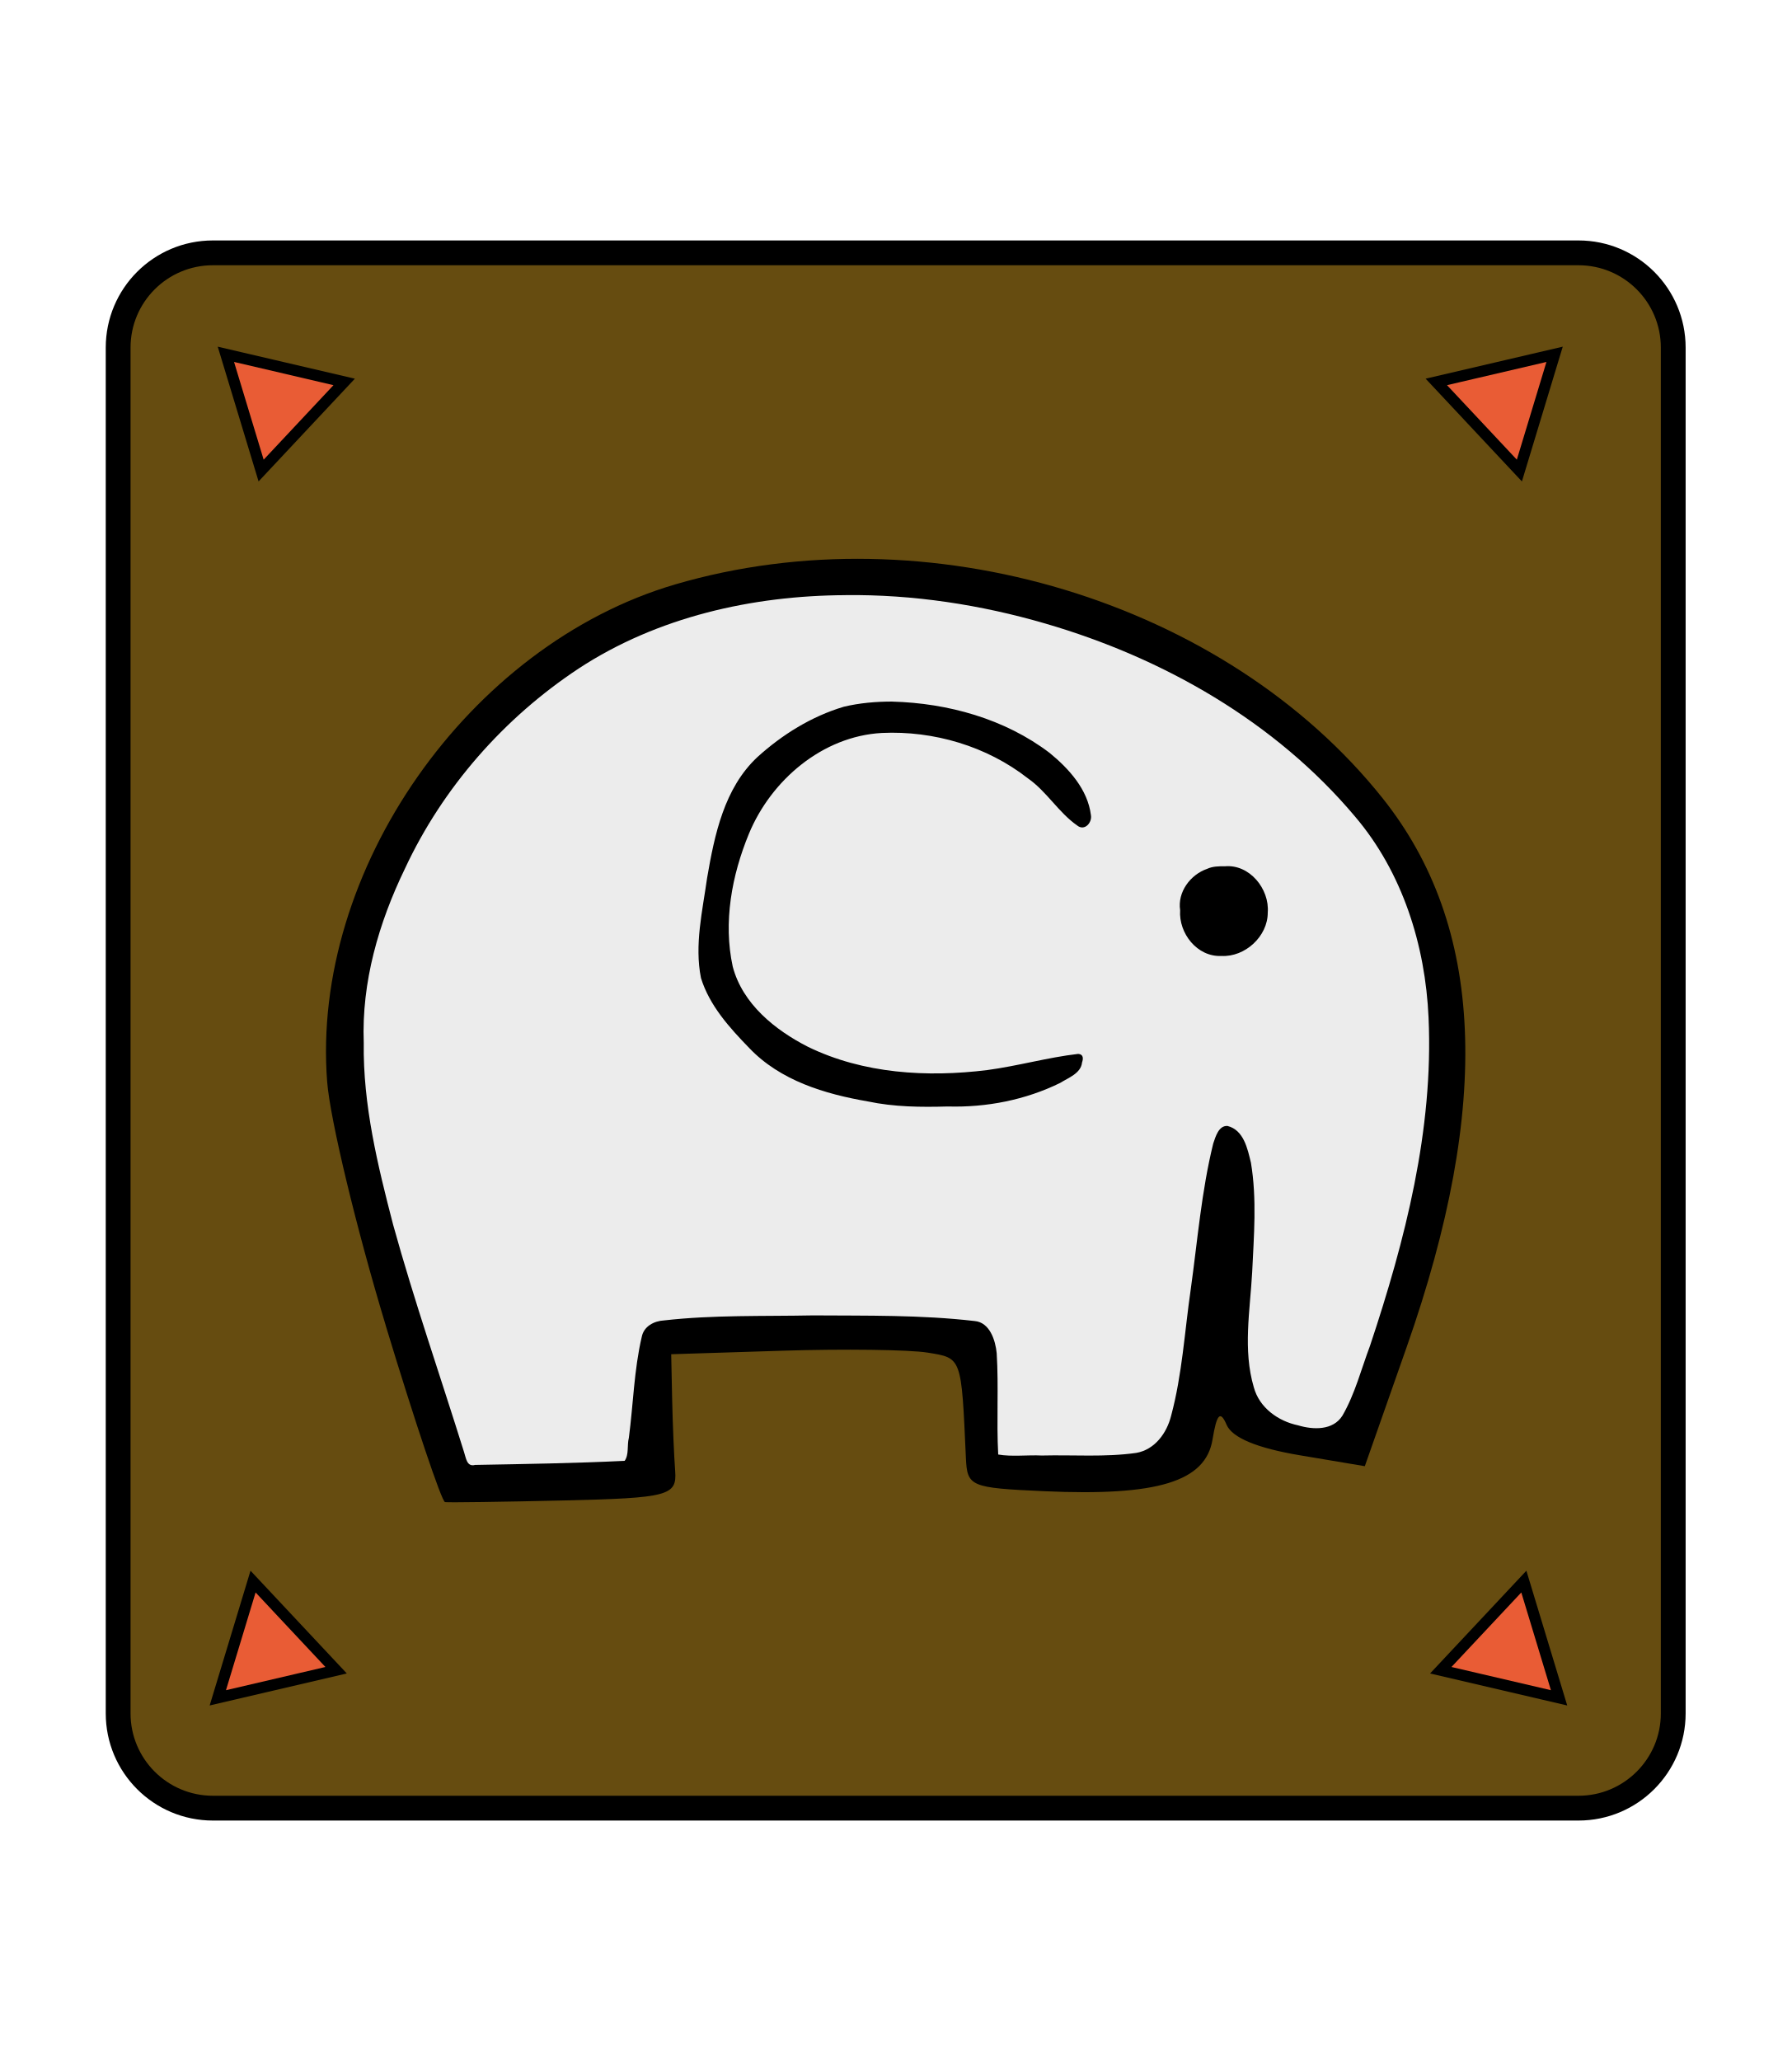
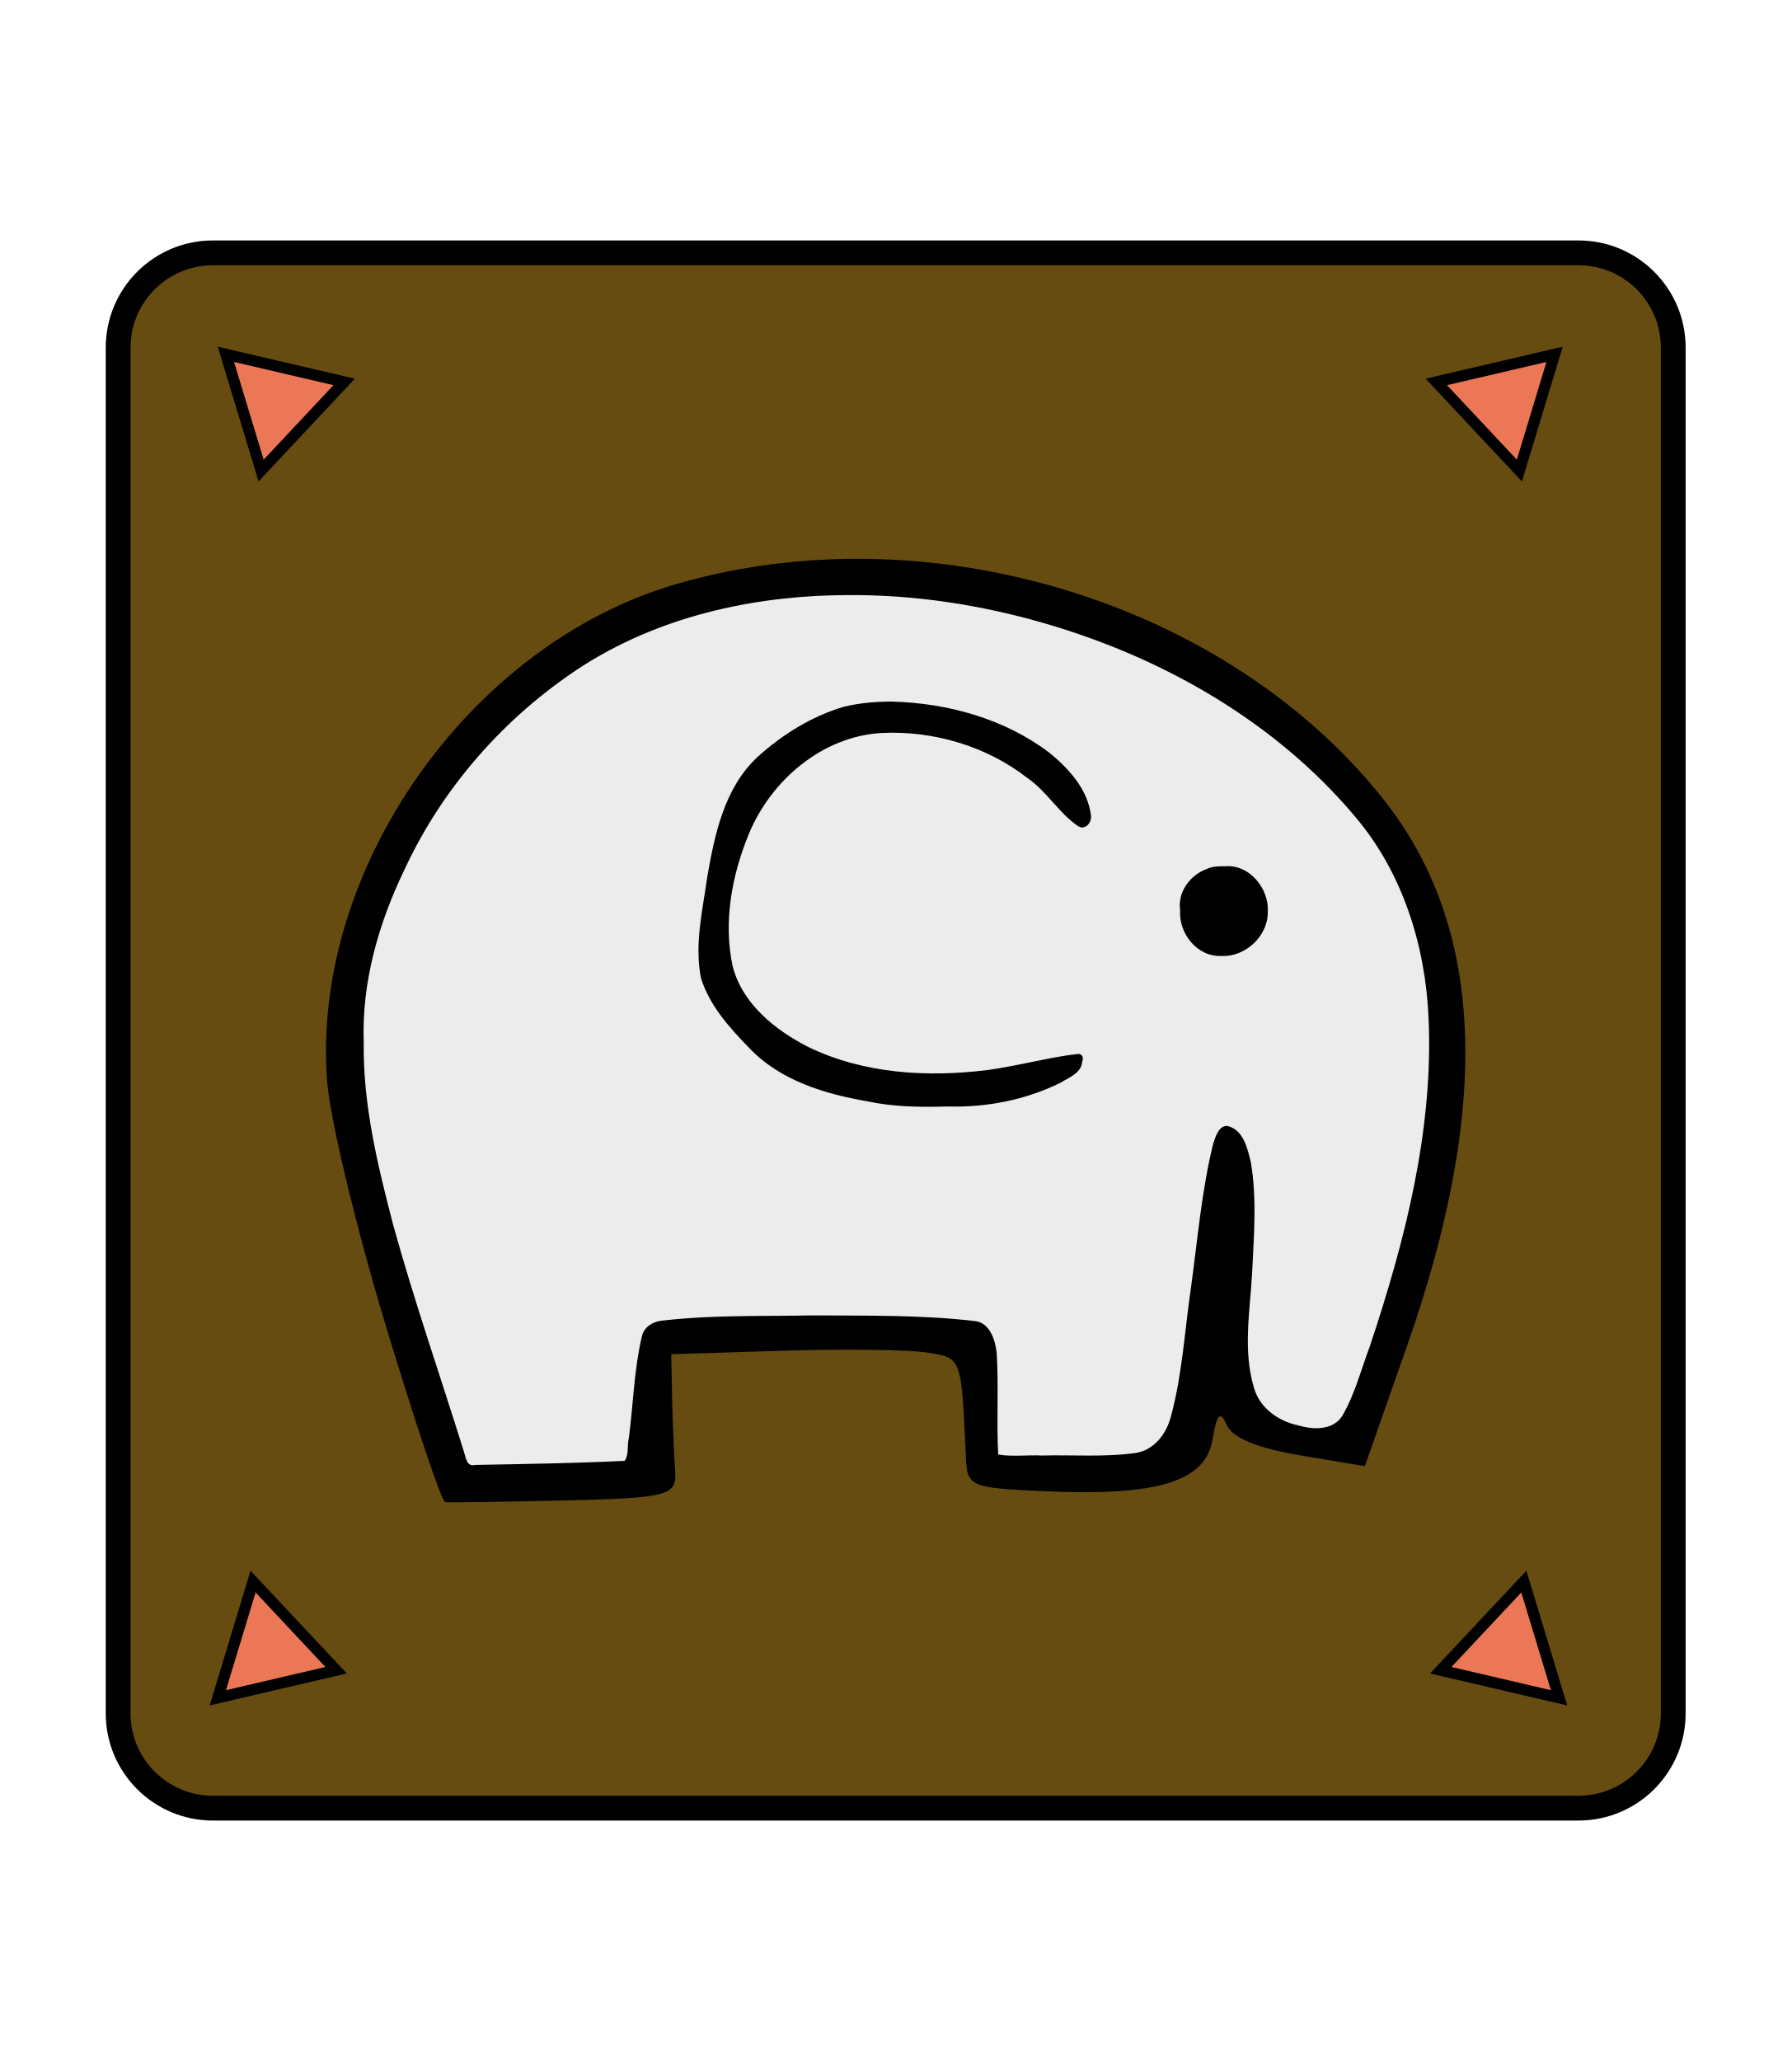
<svg xmlns="http://www.w3.org/2000/svg" id="svg4905" version="1.1" height="60" width="52.157">
  <defs id="defs4909" />
  <filter id="drop-shadow">
    <feGaussianBlur id="feGaussianBlur4880" stdDeviation="2" result="blur" in="SourceAlpha" />
    <feOffset id="feOffset4882" dy="2" dx="2" result="offsetBlur" />
    <feBlend id="feBlend4884" mode="normal" in2="offsetBlur" in="SourceGraphic" />
  </filter>
  <rect ry="2.759" y="7.361" x="3.44" height="45.278" width="45.278" id="rect5497-7" style="opacity:1;fill:#664c10;fill-opacity:1;stroke:#000000;stroke-width:0.722;stroke-linecap:square;stroke-linejoin:miter;stroke-miterlimit:4;stroke-dasharray:none;stroke-opacity:1;paint-order:fill markers stroke" />
-   <path transform="matrix(0.9496239,-0.8901212,0.8901212,0.9496239,-168.7217,-268.8962)" d="m -29.108,270.302 0,-2.717 2.353,1.359 z" id="path10754-6" style="display:inline;opacity:1;fill:#e95c35;fill-opacity:1;stroke:#000000;stroke-width:0.25;stroke-linecap:square;stroke-linejoin:miter;stroke-miterlimit:4;stroke-dasharray:none;stroke-opacity:1;paint-order:fill markers stroke" />
+   <path transform="matrix(0.9496239,-0.8901212,0.8901212,0.9496239,-168.7217,-268.8962)" d="m -29.108,270.302 0,-2.717 2.353,1.359 z" id="path10754-6" style="display:inline;opacity:1;fill:#ec7756;fill-opacity:1;stroke:#000000;stroke-width:0.25;stroke-linecap:square;stroke-linejoin:miter;stroke-miterlimit:4;stroke-dasharray:none;stroke-opacity:1;paint-order:fill markers stroke" />
  <g transform="matrix(1.024007,0,0,1.024007,108.4039,-257.852)" id="g11547">
    <path style="fill:#000000;stroke-width:0.353" d="m -94.896,289.484 c -0.833,-2.749 -1.582,-5.863 -1.664,-6.921 -0.467,-5.999 4.024,-12.418 9.893,-14.141 7.156,-2.1 15.649,0.467 20.12,6.082 2.889,3.628 3.11,8.688 0.68,15.603 l -1.189,3.383 -1.845,-0.31 c -1.221,-0.205 -1.926,-0.499 -2.085,-0.867 -0.179,-0.417 -0.28,-0.312 -0.4,0.418 -0.197,1.198 -1.56,1.616 -4.791,1.47 -2.101,-0.095 -2.185,-0.131 -2.222,-0.952 -0.129,-2.876 -0.112,-2.83 -1.09,-2.988 -0.523,-0.084 -2.377,-0.109 -4.12,-0.054 l -3.169,0.1 0.027,1.278 c 0.015,0.703 0.054,1.621 0.086,2.041 0.054,0.703 -0.195,0.769 -3.156,0.838 -1.768,0.041 -3.293,0.062 -3.388,0.047 -0.095,-0.015 -0.855,-2.276 -1.688,-5.025 z m 6.999,1.842 c 0.188,-1.895 0.24,-1.989 1.159,-2.07 2.214,-0.196 8.285,-0.131 8.801,0.094 0.383,0.167 0.546,0.796 0.52,2.006 l -0.037,1.763 1.658,0.02 c 3.34,0.04 3.126,0.318 3.761,-4.876 0.481,-3.931 0.636,-4.573 1.087,-4.501 0.753,0.12 0.99,1.722 0.698,4.728 -0.271,2.794 0.075,3.611 1.639,3.86 0.568,0.09 0.87,-0.125 1.122,-0.804 2.91,-7.805 2.959,-13.067 0.153,-16.449 -4.717,-5.686 -14.352,-8.015 -20.693,-5.003 -2.493,1.184 -4.713,3.37 -6.035,5.941 -1.961,3.813 -1.918,6.539 0.206,13.171 l 1.348,4.209 2.208,-0.052 2.208,-0.052 z m 4.059,-9.048 c -0.534,-0.347 -1.296,-1.118 -1.692,-1.713 -0.633,-0.95 -0.671,-1.395 -0.314,-3.641 0.436,-2.74 1.052,-3.679 3.134,-4.772 2.097,-1.101 6.211,-0.096 7.525,1.839 0.827,1.218 0.257,1.971 -0.628,0.831 -0.844,-1.087 -2.192,-1.829 -3.764,-2.073 -1.7,-0.263 -2.931,0.169 -4.126,1.45 -1.206,1.292 -1.781,4.154 -1.111,5.528 0.985,2.021 4.34,3.04 7.704,2.339 2.311,-0.482 2.136,-0.49 2.042,0.102 -0.042,0.264 -0.903,0.689 -1.913,0.946 -2.119,0.538 -5.346,0.144 -6.856,-0.836 z m 11.555,-4.062 c -0.32,-0.923 0.121,-1.701 1.044,-1.84 1.367,-0.206 2.055,1.592 0.923,2.413 -0.727,0.527 -1.682,0.249 -1.967,-0.573 z" id="path11355" />
  </g>
-   <path transform="matrix(-0.9496239,-0.8901212,-0.8901212,0.9496239,220.5626,-268.8962)" d="m -29.108,270.302 0,-2.717 2.353,1.359 z" id="path10754-6-0" style="display:inline;opacity:1;fill:#e95c35;fill-opacity:1;stroke:#000000;stroke-width:0.25;stroke-linecap:square;stroke-linejoin:miter;stroke-miterlimit:4;stroke-dasharray:none;stroke-opacity:1;paint-order:fill markers stroke" />
-   <path transform="matrix(-0.949624,0.8901212,-0.8901212,-0.949624,220.3277,328.6384)" d="m -29.108,270.302 0,-2.717 2.353,1.359 z" id="path10754-6-0-6" style="display:inline;opacity:1;fill:#e95c35;fill-opacity:1;stroke:#000000;stroke-width:0.25;stroke-linecap:square;stroke-linejoin:miter;stroke-miterlimit:4;stroke-dasharray:none;stroke-opacity:1;paint-order:fill markers stroke" />
-   <path transform="matrix(0.9496239,0.8901212,0.8901212,-0.9496239,-168.5916,328.6384)" d="m -29.108,270.302 0,-2.717 2.353,1.359 z" id="path10754-6-3" style="display:inline;opacity:1;fill:#e95c35;fill-opacity:1;stroke:#000000;stroke-width:0.25;stroke-linecap:square;stroke-linejoin:miter;stroke-miterlimit:4;stroke-dasharray:none;stroke-opacity:1;paint-order:fill markers stroke" />
+   <path transform="matrix(-0.9496239,-0.8901212,-0.8901212,0.9496239,220.5626,-268.8962)" d="m -29.108,270.302 0,-2.717 2.353,1.359 z" id="path10754-6-0" style="display:inline;opacity:1;fill:#ec7756;fill-opacity:1;stroke:#000000;stroke-width:0.25;stroke-linecap:square;stroke-linejoin:miter;stroke-miterlimit:4;stroke-dasharray:none;stroke-opacity:1;paint-order:fill markers stroke" />
+   <path transform="matrix(-0.949624,0.8901212,-0.8901212,-0.949624,220.3277,328.6384)" d="m -29.108,270.302 0,-2.717 2.353,1.359 z" id="path10754-6-0-6" style="display:inline;opacity:1;fill:#ec7756;fill-opacity:1;stroke:#000000;stroke-width:0.25;stroke-linecap:square;stroke-linejoin:miter;stroke-miterlimit:4;stroke-dasharray:none;stroke-opacity:1;paint-order:fill markers stroke" />
+   <path transform="matrix(0.9496239,0.8901212,0.8901212,-0.9496239,-168.5916,328.6384)" d="m -29.108,270.302 0,-2.717 2.353,1.359 z" id="path10754-6-3" style="display:inline;opacity:1;fill:#ec7756;fill-opacity:1;stroke:#000000;stroke-width:0.25;stroke-linecap:square;stroke-linejoin:miter;stroke-miterlimit:4;stroke-dasharray:none;stroke-opacity:1;paint-order:fill markers stroke" />
  <path id="path12210" d="m 24.619,17.326 c -2.713,0.012 -5.479,0.634 -7.769,2.135 -2.173,1.435 -3.96,3.465 -5.061,5.829 -0.762,1.573 -1.265,3.307 -1.198,5.068 -0.026,1.801 0.405,3.564 0.855,5.295 0.616,2.228 1.377,4.413 2.065,6.62 0.057,0.165 0.077,0.44 0.321,0.374 1.451,-0.027 2.906,-0.048 4.355,-0.119 0.131,-0.181 0.066,-0.456 0.123,-0.67 0.128,-0.978 0.151,-1.98 0.375,-2.938 0.06,-0.309 0.359,-0.464 0.65,-0.48 1.43,-0.163 2.889,-0.117 4.334,-0.146 1.571,0.011 3.148,-0.018 4.709,0.164 0.439,0.038 0.606,0.56 0.642,0.938 0.06,0.977 -0.009,1.974 0.044,2.948 0.399,0.07 0.85,0.008 1.268,0.029 0.916,-0.023 1.841,0.053 2.751,-0.076 0.539,-0.093 0.89,-0.577 1.015,-1.08 0.324,-1.203 0.393,-2.456 0.572,-3.685 0.198,-1.417 0.311,-2.85 0.654,-4.24 0.067,-0.196 0.157,-0.529 0.416,-0.513 0.474,0.118 0.584,0.665 0.682,1.069 0.177,1.053 0.086,2.133 0.036,3.194 -0.061,1.107 -0.274,2.257 0.048,3.344 0.16,0.595 0.709,0.988 1.291,1.109 0.436,0.131 1.016,0.154 1.29,-0.284 0.366,-0.632 0.547,-1.354 0.803,-2.034 1.024,-3.072 1.851,-6.287 1.704,-9.55 -0.092,-2.106 -0.759,-4.231 -2.139,-5.854 -2.321,-2.762 -5.581,-4.619 -9.018,-5.62 -1.887,-0.55 -3.851,-0.85 -5.818,-0.828 z m 1.361,3.099 c 1.62,0.044 3.277,0.502 4.581,1.494 0.561,0.458 1.109,1.062 1.202,1.809 0.041,0.218 -0.183,0.476 -0.398,0.305 -0.547,-0.382 -0.887,-0.991 -1.437,-1.374 -1.193,-0.934 -2.743,-1.392 -4.251,-1.321 -1.729,0.094 -3.226,1.373 -3.872,2.936 -0.498,1.208 -0.752,2.572 -0.471,3.864 0.284,1.087 1.235,1.852 2.197,2.34 1.608,0.782 3.463,0.891 5.214,0.674 0.889,-0.119 1.76,-0.368 2.647,-0.471 0.157,0.009 0.152,0.141 0.113,0.249 -0.031,0.318 -0.403,0.448 -0.637,0.596 -1.01,0.496 -2.142,0.718 -3.274,0.686 -0.78,0.022 -1.563,0.015 -2.33,-0.148 -1.251,-0.215 -2.549,-0.607 -3.449,-1.554 -0.574,-0.591 -1.156,-1.233 -1.405,-2.036 -0.194,-0.964 0.043,-1.95 0.178,-2.914 0.216,-1.256 0.497,-2.615 1.463,-3.518 0.721,-0.655 1.579,-1.188 2.516,-1.467 0.462,-0.111 0.938,-0.151 1.414,-0.151 z m 9.679,4.795 c 0.722,-0.068 1.308,0.658 1.253,1.347 0.002,0.693 -0.663,1.3 -1.349,1.263 -0.704,0.034 -1.249,-0.658 -1.202,-1.332 -0.08,-0.525 0.293,-1.034 0.788,-1.205 0.16,-0.074 0.338,-0.075 0.51,-0.074 z" style="opacity:1;fill:#ececec;fill-opacity:1;stroke:none;stroke-width:0.041;stroke-linecap:square;stroke-linejoin:miter;stroke-miterlimit:4;stroke-dasharray:none;stroke-opacity:1;paint-order:fill markers stroke" />
</svg>
